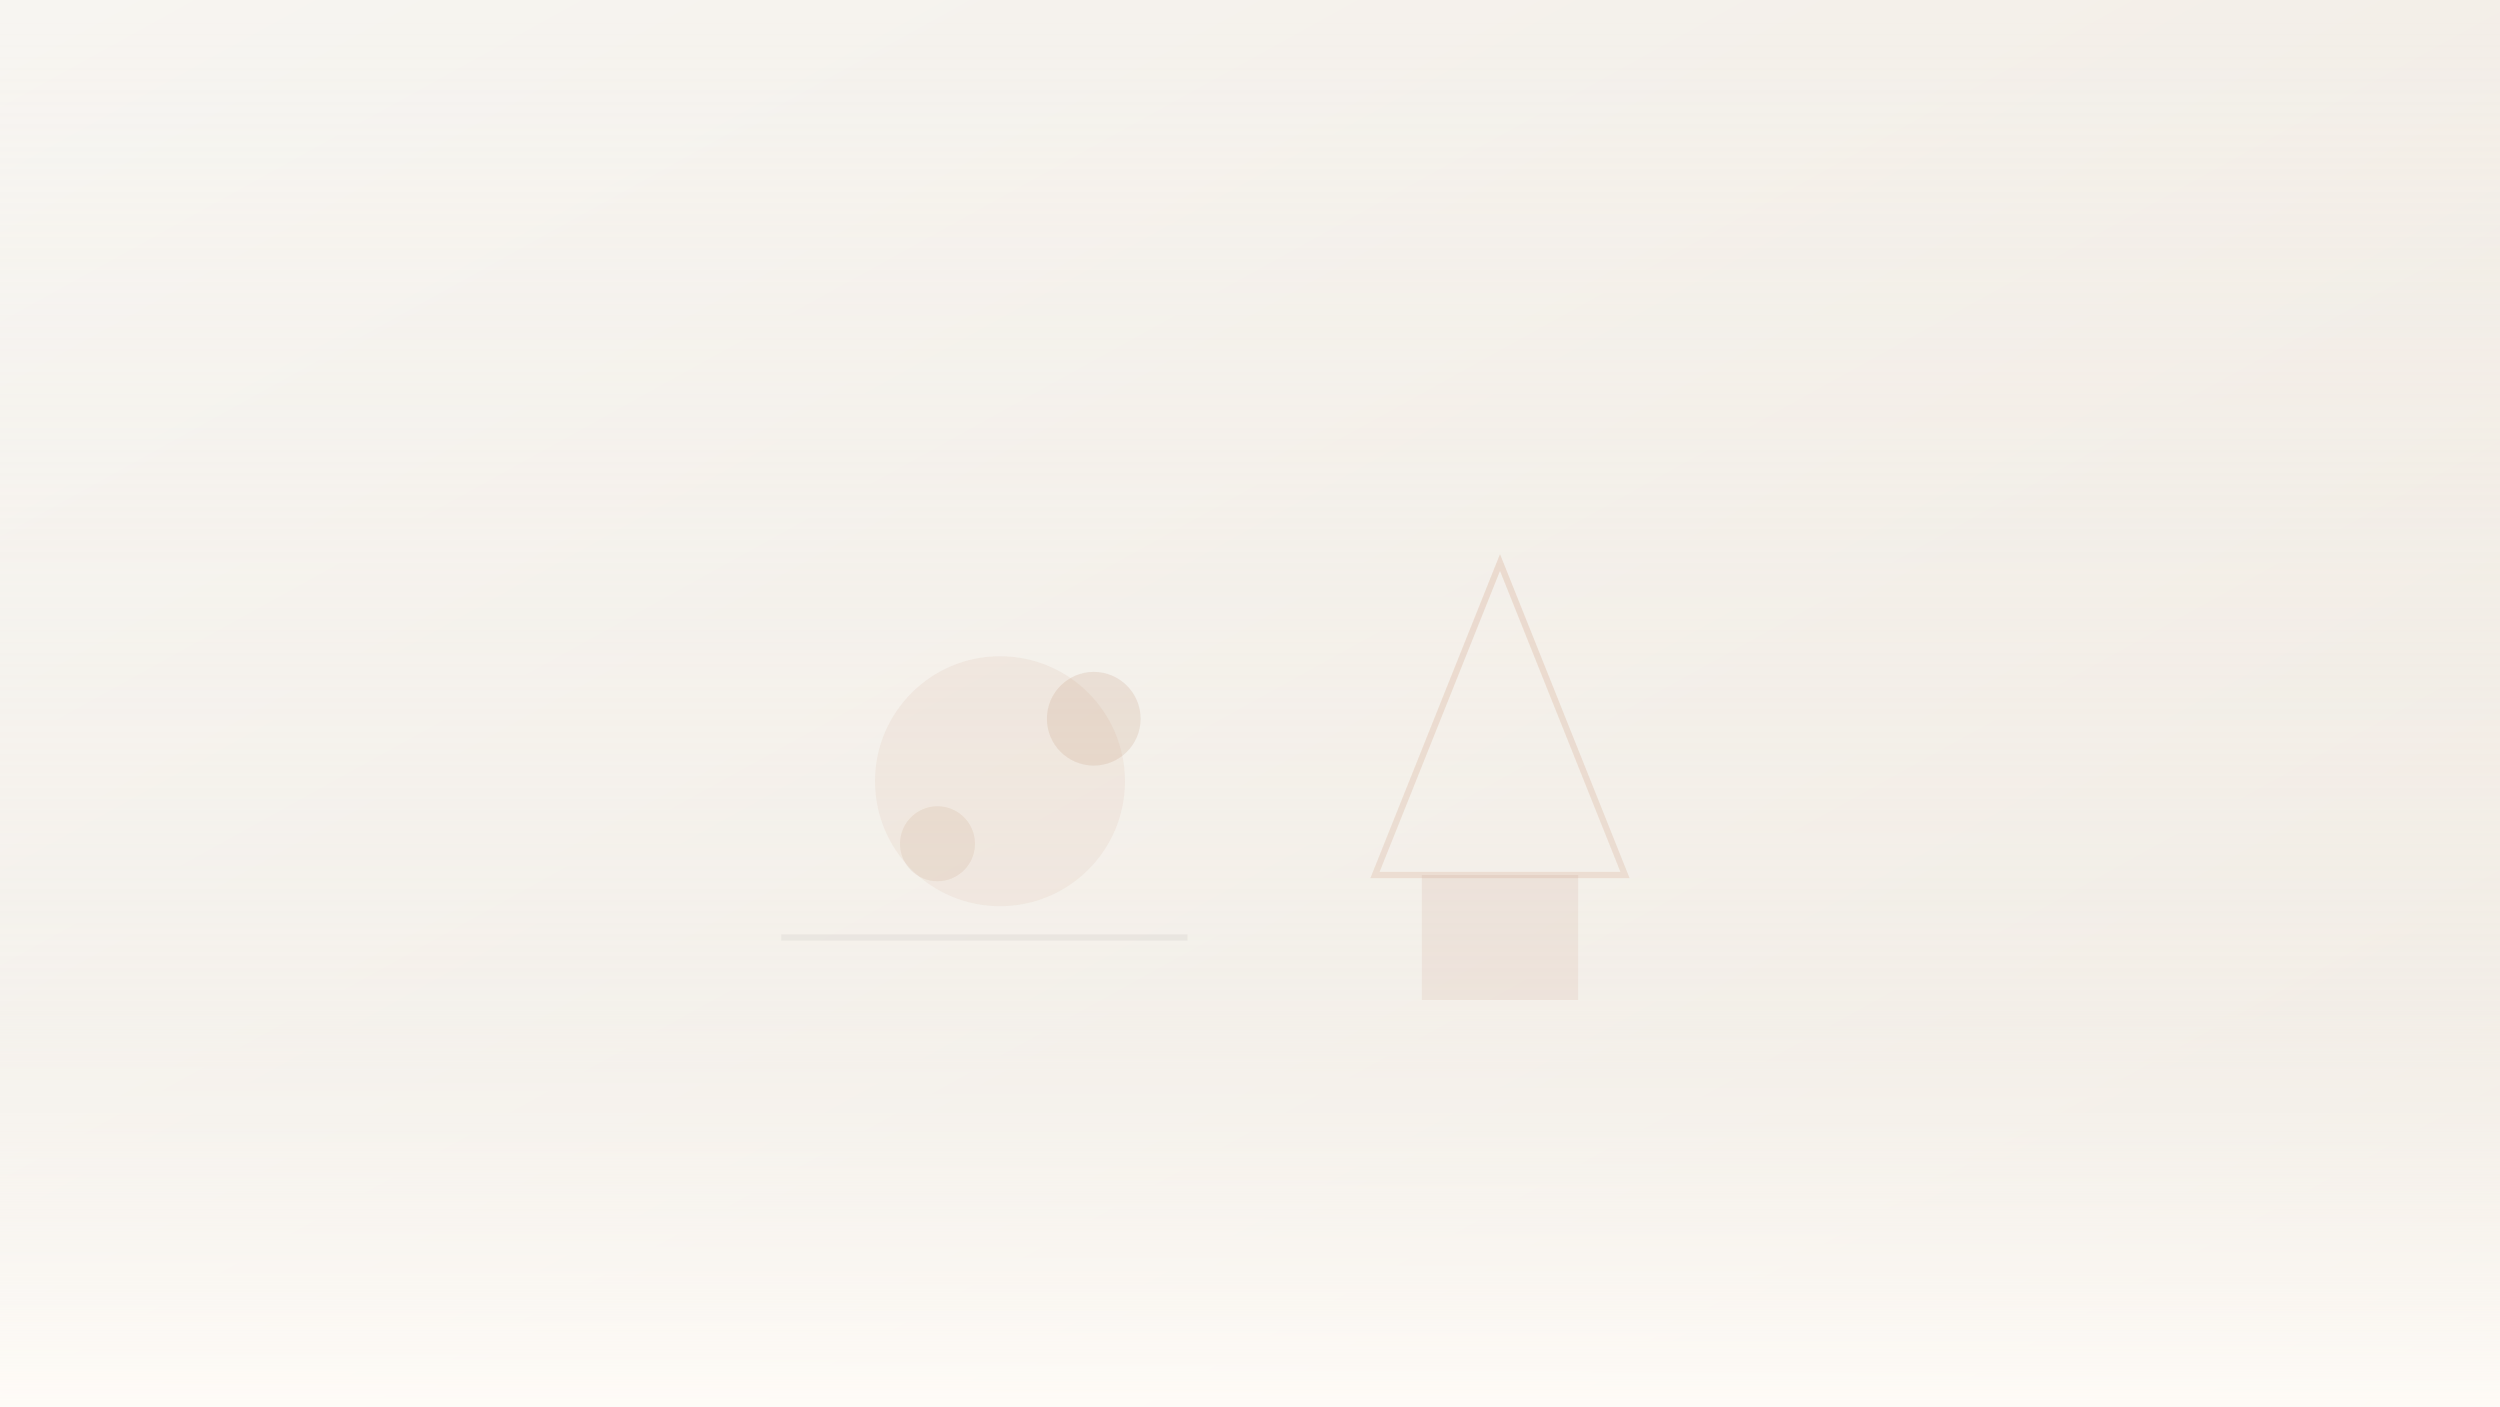
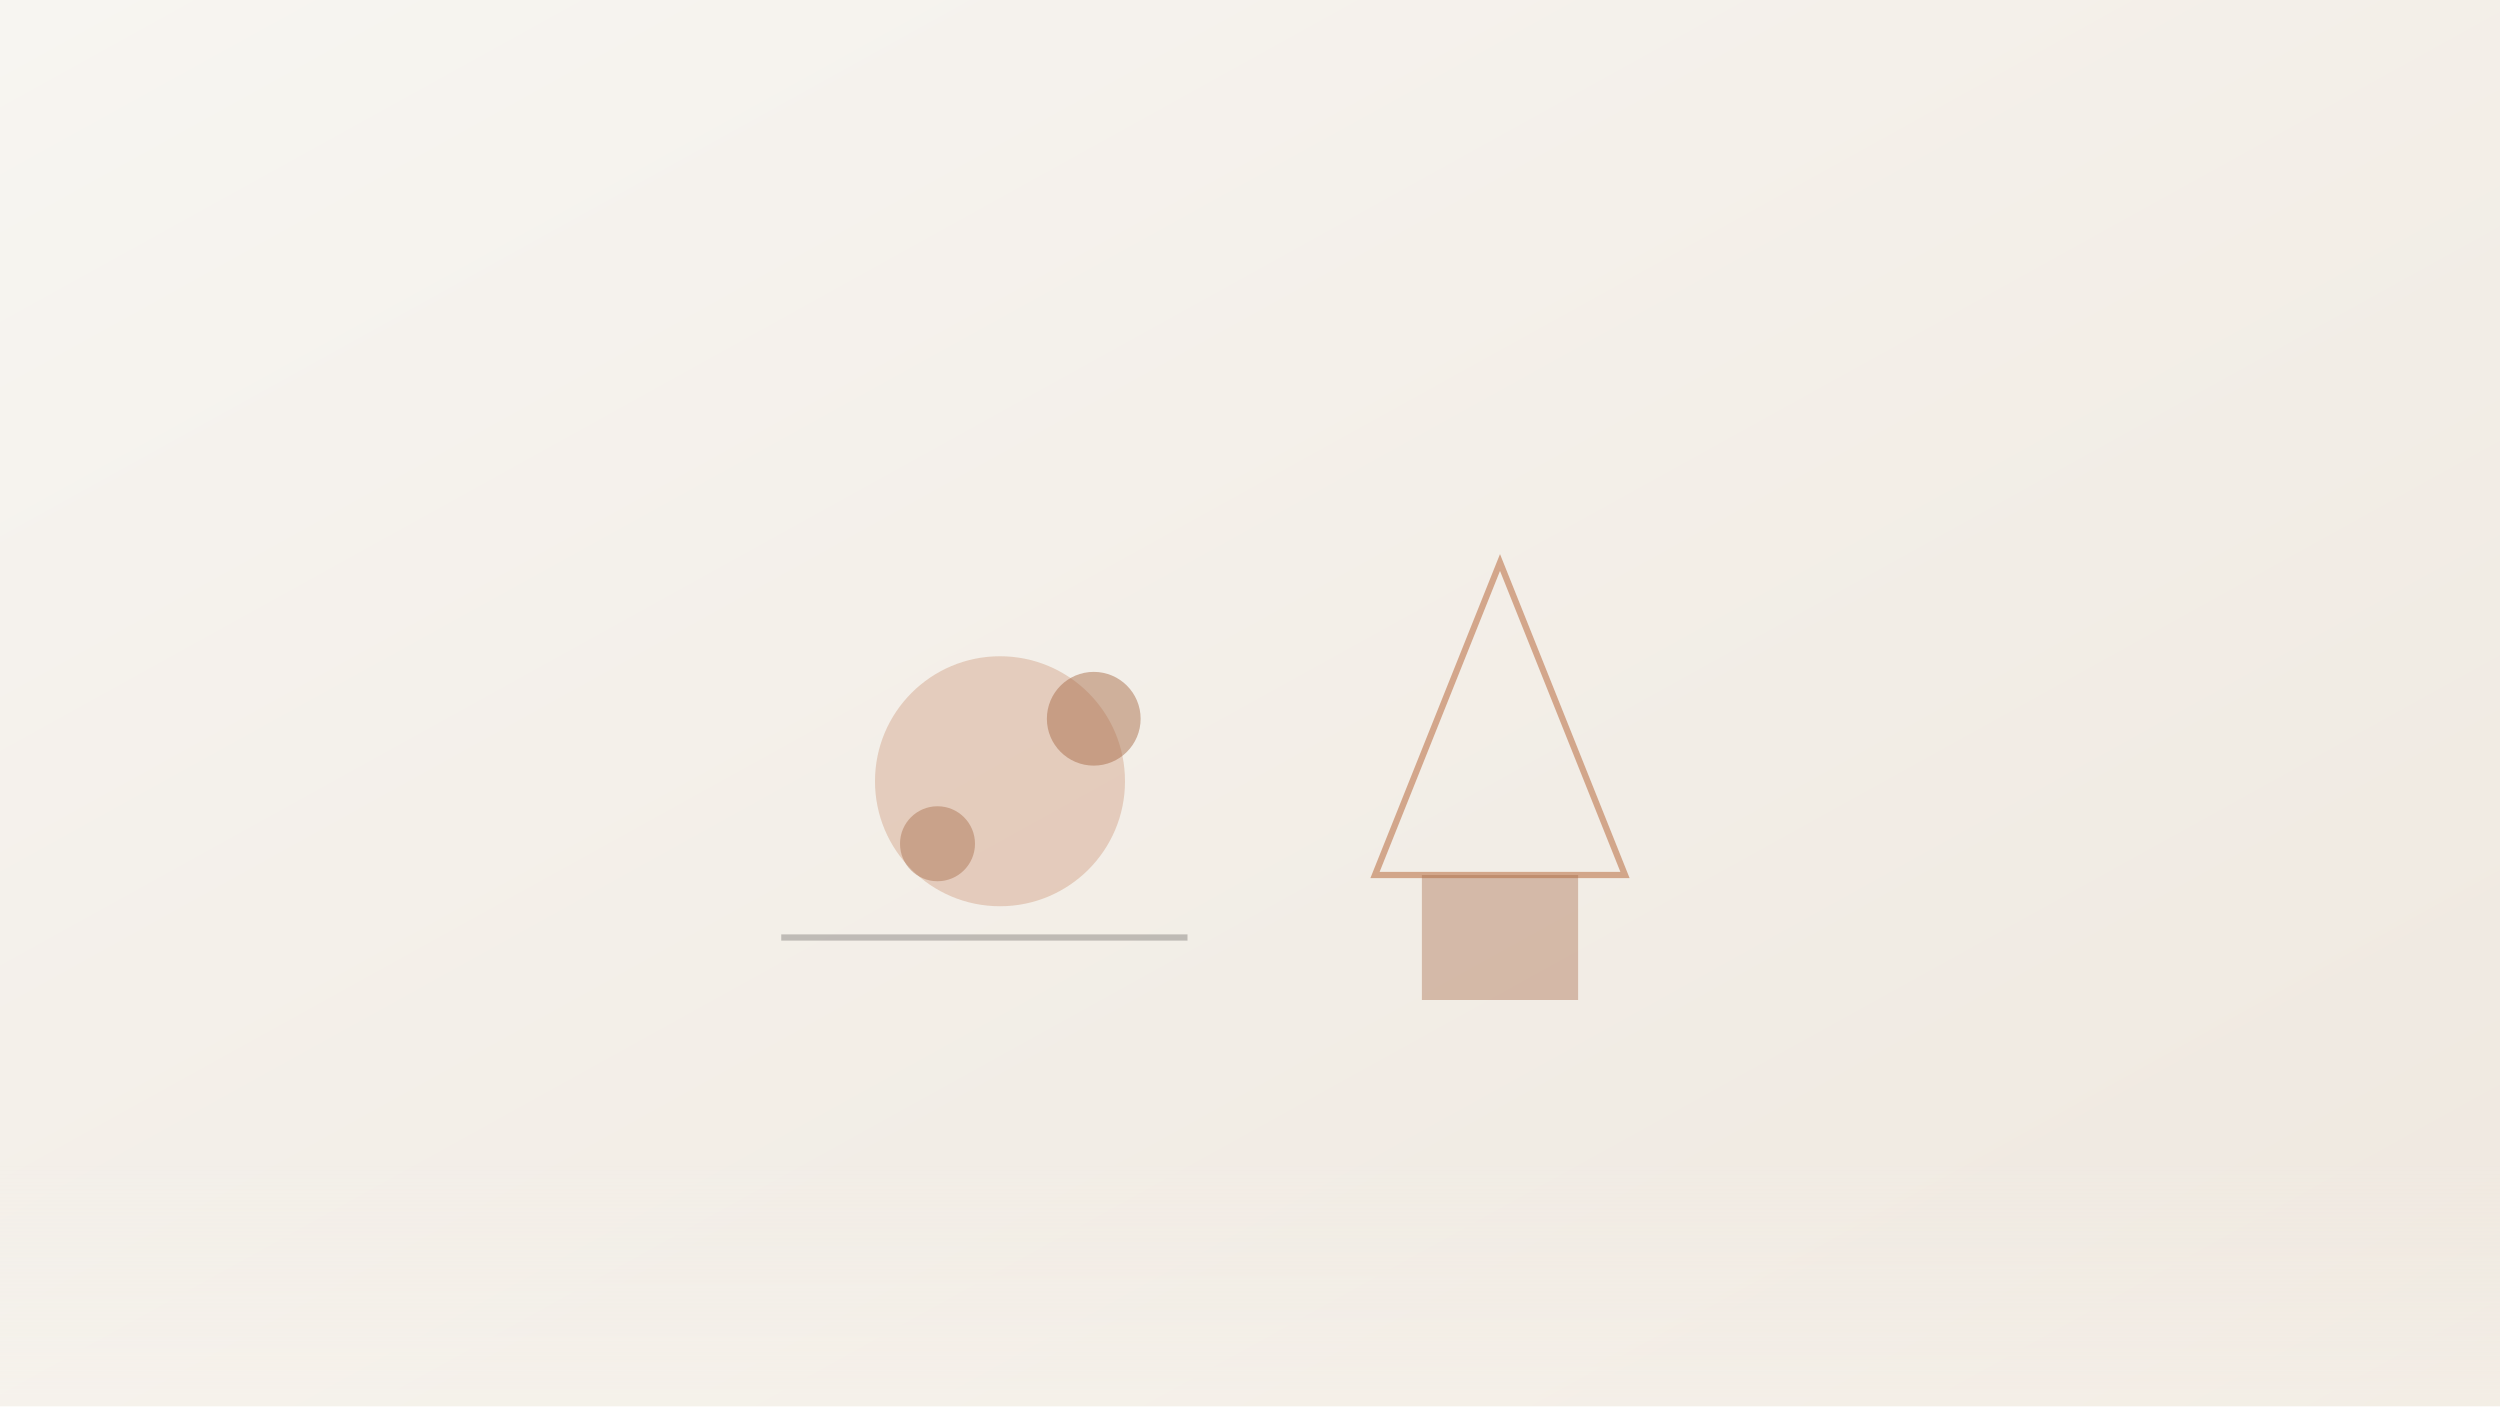
<svg xmlns="http://www.w3.org/2000/svg" viewBox="0 0 800 450" role="img" aria-hidden="true">
  <defs>
    <linearGradient id="bg-germtheory" x1="0" y1="0" x2="1" y2="1">
      <stop offset="0%" stop-color="#f7f5f1" />
      <stop offset="100%" stop-color="#efe8df" />
    </linearGradient>
    <linearGradient id="scrim-germtheory" x1="0.5" y1="0" x2="0.5" y2="1">
      <stop offset="0%" stop-color="#f7f5f1" stop-opacity="0" />
-       <stop offset="72%" stop-color="#f7f5f1" stop-opacity="0.35" />
-       <stop offset="100%" stop-color="#fffcf8" stop-opacity="0.92" />
+       <stop offset="82%" stop-color="#f7f5f1" stop-opacity="0" />
+       <stop offset="100%" stop-color="#fffcf8" stop-opacity="0.26" />
    </linearGradient>
  </defs>
  <rect width="800" height="450" fill="url(#bg-germtheory)" />
-   <g opacity="0.95">
-     <path d="M480 180 L520 280 L440 280 Z" fill="none" stroke="#c17f59" stroke-width="2" opacity="0.25" />
-     <rect x="455" y="280" width="50" height="40" fill="#a56845" opacity="0.15" />
-     <circle cx="320" cy="250" r="40" fill="#c17f59" opacity="0.12" />
-     <circle cx="350" cy="230" r="15" fill="#a56845" opacity="0.18" />
-     <circle cx="300" cy="270" r="12" fill="#a56845" opacity="0.16" />
-     <path d="M250 300 H380" stroke="#2c2825" stroke-width="2" opacity="0.08" />
+   <g>
+     <path d="M480 180 L520 280 L440 280 Z" fill="none" stroke="#c17f59" stroke-width="2" opacity="0.65" />
+     <rect x="455" y="280" width="50" height="40" fill="#a56845" opacity="0.39" />
+     <circle cx="320" cy="250" r="40" fill="#c17f59" opacity="0.31" />
+     <circle cx="350" cy="230" r="15" fill="#a56845" opacity="0.47" />
+     <circle cx="300" cy="270" r="12" fill="#a56845" opacity="0.42" />
+     <path d="M250 300 H380" stroke="#2c2825" stroke-width="2" opacity="0.26" />
  </g>
  <rect width="800" height="450" fill="url(#scrim-germtheory)" />
</svg>
